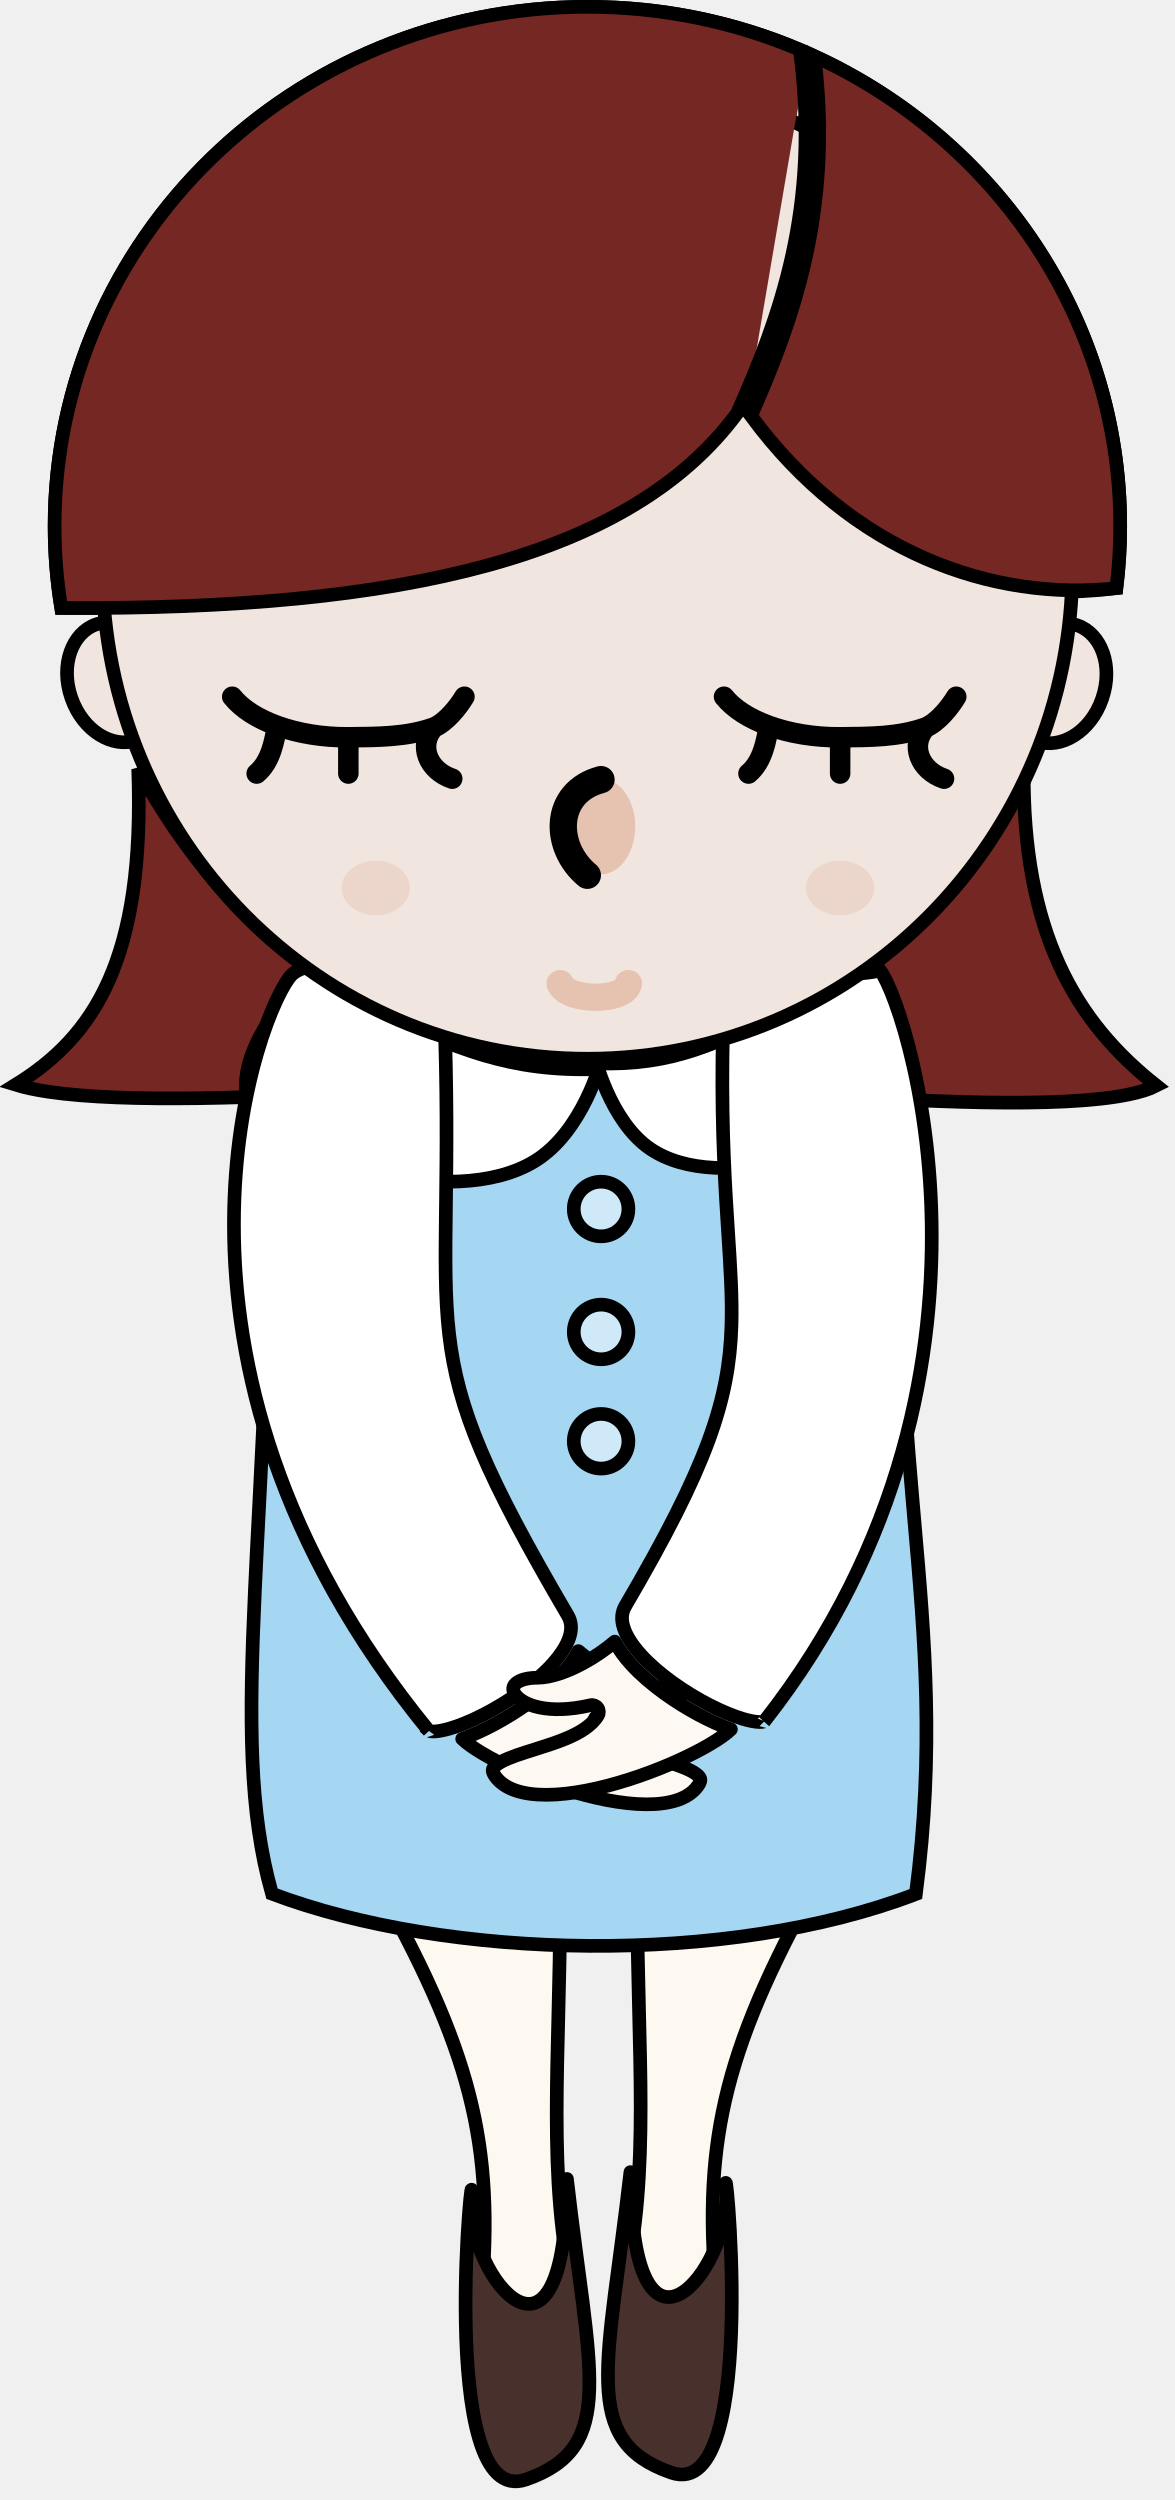
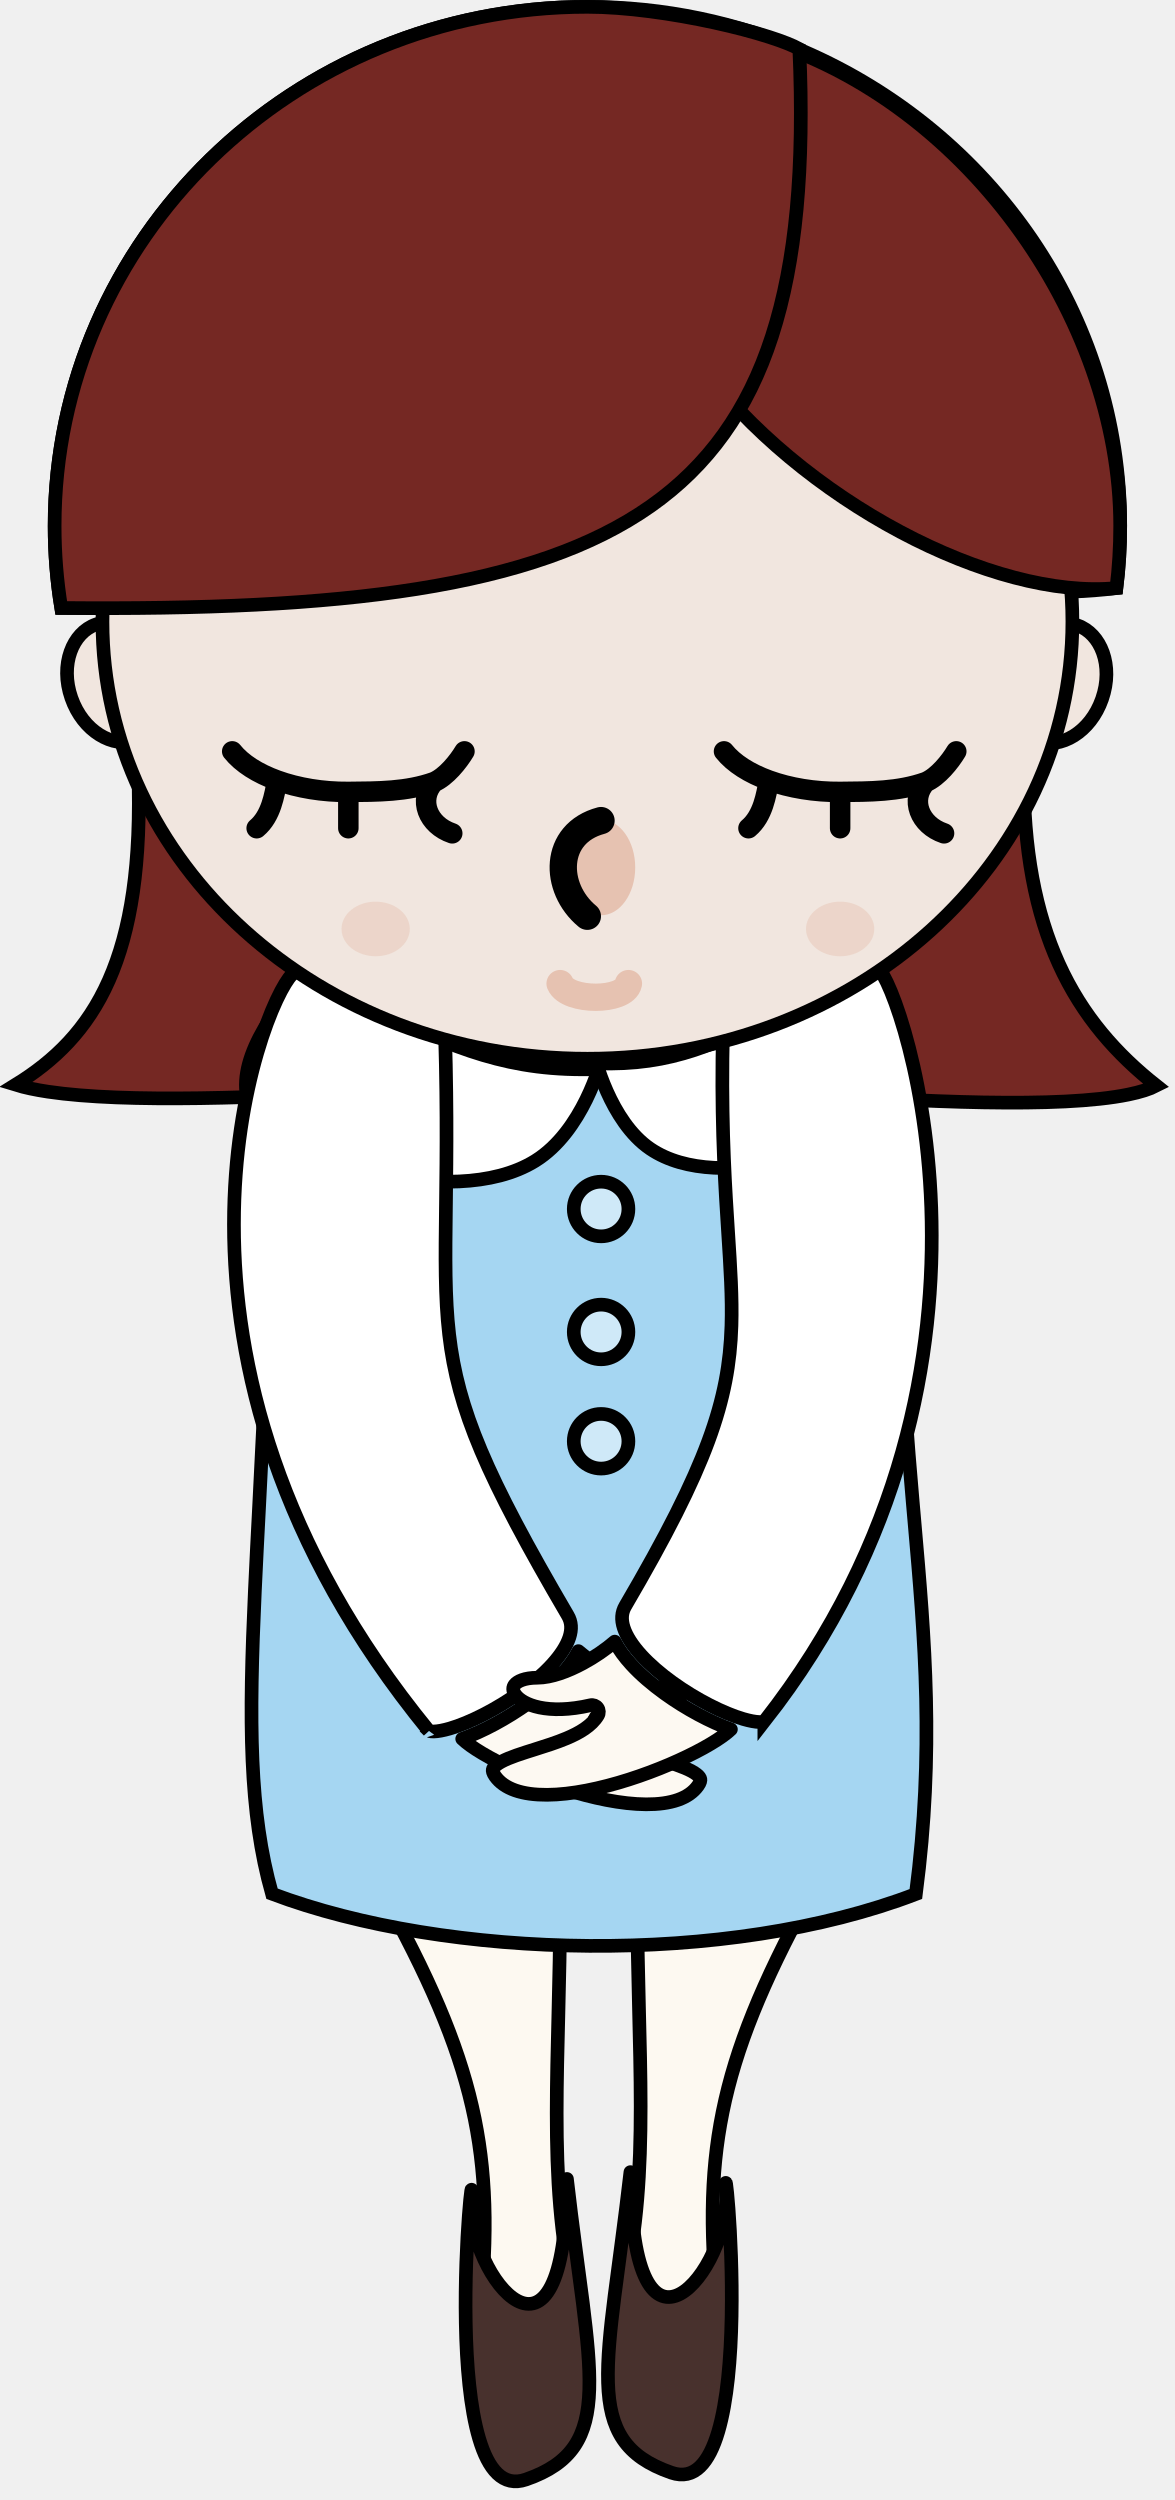
<svg xmlns="http://www.w3.org/2000/svg" width="86" height="183" viewBox="0 0 86 183" fill="none">
  <path d="M35 170.5C36.329 158.496 35.163 151.734 28.5 139.5H41C41 150.5 40 159.5 42 168C39.917 172.132 38.492 173.207 35 170.5Z" fill="#FDF9F1" />
  <path d="M28.5 139.5C35.163 151.734 36.329 158.496 35 170.5C38.492 173.207 39.917 172.132 42 168C40 159.5 41 150.5 41 139.5H27.5" stroke="black" stroke-linecap="round" stroke-linejoin="round" />
  <path d="M41.5 159.5C41.456 175.7 34.164 166.563 34.5 161C34.836 155.437 31.745 183.842 38.5 181.5C45.255 179.158 43.111 173.613 41.5 159.5Z" fill="#48312D" stroke="black" stroke-linecap="round" stroke-linejoin="round" />
  <path d="M52.647 170C51.317 157.996 52.484 151.234 59.147 139H46.647C46.647 150 47.647 159 45.647 167.5C47.73 171.632 49.154 172.707 52.647 170Z" fill="#FDF9F1" />
  <path d="M59.147 139C52.484 151.234 51.317 157.996 52.647 170C49.154 172.707 47.73 171.632 45.647 167.5C47.647 159 46.647 150 46.647 139H60.147" stroke="black" stroke-linecap="round" stroke-linejoin="round" />
  <path d="M46.146 159C46.191 175.2 53.482 166.063 53.147 160.5C52.811 154.937 55.901 183.342 49.146 181C42.391 178.658 44.536 173.113 46.146 159Z" fill="#48312D" stroke="black" stroke-linecap="round" stroke-linejoin="round" />
  <path d="M18.969 110.22C19.421 101.525 19.986 90.668 20 76.5H66.937C65.267 90.753 66.011 100.776 66.814 109.981C66.854 110.432 66.893 110.881 66.932 111.328C67.699 120.042 68.411 128.138 67.043 138.641C60.164 141.287 51.597 142.499 43.129 142.438C34.65 142.376 26.312 141.039 19.911 138.622C18.218 132.638 18.216 126.014 18.658 116.42C18.747 114.48 18.854 112.419 18.969 110.22Z" fill="#A5D6F2" stroke="black" />
  <circle cx="44" cy="88.5" r="2" fill="#CFE9F8" stroke="black" />
  <circle cx="44" cy="97.5" r="2" fill="#CFE9F8" stroke="black" />
  <circle cx="44" cy="105.5" r="2" fill="#CFE9F8" stroke="black" />
-   <path d="M54.695 30.089C59.132 23.788 60.602 15.216 59.08 3.87M1.147 79.404C3.975 77.659 6.367 75.383 7.973 71.752C9.567 68.15 10.369 63.254 10.117 56.292C16.691 68.396 27.85 77.5 43 77.5C58.199 77.5 68.469 68.339 74.936 56.206C74.881 62.251 75.838 66.872 77.5 70.544C79.251 74.413 81.77 77.195 84.645 79.47C84.163 79.718 83.484 79.938 82.605 80.118C81.357 80.375 79.783 80.539 77.974 80.629C74.357 80.808 69.858 80.689 65.261 80.448C60.899 80.219 56.462 79.882 52.625 79.59C52.421 79.575 52.218 79.559 52.017 79.544C48.056 79.243 44.774 79 43 79C41.23 79 38.056 79.199 34.218 79.445L33.678 79.479C29.948 79.719 25.623 79.996 21.311 80.184C16.788 80.381 12.29 80.479 8.519 80.332C6.633 80.258 4.938 80.124 3.516 79.912C2.591 79.773 1.796 79.605 1.147 79.404ZM69.713 41.664C65.668 39.894 61.195 36.486 55.056 30.445C59.589 24.054 61.085 15.416 59.616 4.112C72.851 10.194 82 23.31 82 38.5C82 40.04 81.906 41.559 81.723 43.051C77.282 43.579 73.685 43.403 69.713 41.664ZM58.544 3.638C60.157 15.314 58.597 23.956 53.997 30.203C50.128 35.457 44.058 39.087 35.73 41.376C27.49 43.641 17.076 44.583 4.484 44.503C4.165 42.548 4 40.543 4 38.5C4 17.525 21.449 0.5 43 0.5C48.526 0.5 53.782 1.62 58.544 3.638Z" fill="#752823" stroke="black" />
+   <path d="M54.751 30.145L54.34 29.738L53.997 30.203C50.128 35.457 44.058 39.087 35.73 41.376C27.49 43.641 17.076 44.583 4.484 44.503C4.165 42.548 4 40.543 4 38.5C4 17.525 21.449 0.5 43 0.5C48.626 0.5 53.972 1.66 58.802 3.748C72.474 9.659 82 23 82 38.5C82 40.04 81.906 41.559 81.723 43.051C77.282 43.579 73.685 43.403 69.713 41.664C65.602 39.865 61.047 36.373 54.751 30.145ZM84.645 79.47C84.163 79.718 83.484 79.938 82.605 80.118C81.357 80.375 79.783 80.539 77.974 80.629C74.357 80.808 69.858 80.689 65.261 80.448C60.899 80.219 56.462 79.882 52.625 79.59C52.421 79.575 52.218 79.559 52.017 79.544C48.056 79.243 44.774 79 43 79C41.23 79 38.056 79.199 34.218 79.445L33.678 79.479C29.948 79.719 25.623 79.996 21.311 80.184C16.788 80.381 12.29 80.479 8.519 80.332C6.633 80.258 4.938 80.124 3.516 79.912C2.591 79.773 1.796 79.605 1.147 79.404C3.975 77.659 6.367 75.383 7.973 71.752C9.567 68.15 10.369 63.254 10.117 56.292C16.691 68.396 27.85 77.5 43 77.5C58.199 77.5 68.469 68.339 74.936 56.206C74.881 62.251 75.838 66.872 77.5 70.544C79.251 74.413 81.77 77.195 84.645 79.47Z" fill="#752823" stroke="black" />
  <path d="M18.417 77.245C19.023 75.551 20.273 73.658 22.076 71.602C24.035 72.443 25.756 73.232 27.327 73.952C33.4 76.735 37.22 78.486 43.821 78.254C43.801 78.312 43.781 78.373 43.759 78.438C43.58 78.963 43.304 79.687 42.915 80.48C42.132 82.078 40.917 83.9 39.172 84.98C36.097 86.882 31.431 86.799 27.213 85.825C25.12 85.341 23.176 84.646 21.649 83.9C20.885 83.527 20.233 83.145 19.723 82.775C19.205 82.401 18.86 82.059 18.679 81.775C17.863 80.499 17.791 78.998 18.417 77.245Z" fill="white" stroke="black" />
  <path d="M65.144 76.852C64.633 75.279 63.585 73.524 62.074 71.62C60.443 72.393 59.004 73.119 57.688 73.783C52.536 76.382 49.262 78.033 43.663 77.835C43.676 77.88 43.691 77.927 43.706 77.976C43.858 78.469 44.093 79.147 44.424 79.89C45.093 81.391 46.124 83.09 47.596 84.091C50.18 85.85 54.116 85.781 57.699 84.87C59.474 84.419 61.122 83.77 62.416 83.075C63.736 82.365 64.605 81.65 64.922 81.103C65.616 79.908 65.679 78.498 65.144 76.852Z" fill="white" stroke="black" />
  <path d="M21.355 71.354C21.758 70.951 22.611 70.66 23.806 70.559C24.97 70.46 26.345 70.551 27.668 70.802C28.994 71.052 30.232 71.457 31.133 71.965C32.065 72.492 32.484 73.039 32.502 73.52C32.749 79.808 32.691 84.451 32.644 88.193L32.642 88.323C32.595 92.08 32.562 94.959 32.878 97.685C33.514 103.173 35.562 108.002 41.566 118.259C41.841 118.729 41.871 119.256 41.679 119.852C41.476 120.478 41.031 121.16 40.397 121.855C39.766 122.546 38.97 123.227 38.101 123.853C36.358 125.108 34.37 126.108 32.927 126.527C32.449 126.665 32.05 126.739 31.755 126.745C31.457 126.751 31.382 126.687 31.381 126.688C31.381 126.688 31.382 126.689 31.383 126.69C20.213 113.032 17.124 99.769 17.125 89.626C17.125 84.55 17.899 80.254 18.825 77.078C19.287 75.489 19.787 74.186 20.243 73.208C20.708 72.213 21.108 71.601 21.355 71.354Z" fill="white" stroke="black" />
-   <path d="M34.11 127.527C34.002 127.439 33.91 127.358 33.833 127.283C35.313 126.755 37.106 125.802 38.688 124.663C39.597 124.009 40.448 123.283 41.137 122.528C41.624 121.995 42.041 121.434 42.336 120.862C42.98 121.42 43.799 121.984 44.649 122.443C45.748 123.038 46.978 123.503 47.998 123.505C48.969 123.508 49.463 123.775 49.654 124.007C49.806 124.192 49.838 124.448 49.595 124.771C49.337 125.112 48.776 125.488 47.847 125.682C46.927 125.874 45.68 125.881 44.111 125.519C43.915 125.474 43.712 125.55 43.594 125.712C43.476 125.874 43.466 126.091 43.569 126.263C44.033 127.036 44.937 127.551 45.865 127.941C46.605 128.253 47.442 128.516 48.22 128.76C48.432 128.827 48.64 128.892 48.84 128.956C49.817 129.271 50.579 129.557 50.996 129.886C51.195 130.042 51.254 130.161 51.267 130.24C51.28 130.314 51.272 130.461 51.09 130.717C50.427 131.651 49.104 132.087 47.289 132.076C45.499 132.065 43.372 131.617 41.31 130.959C39.252 130.303 37.289 129.448 35.834 128.643C35.105 128.24 34.516 127.858 34.11 127.527Z" fill="#FDF9F2" stroke="black" stroke-linejoin="round" />
-   <path d="M64.452 71.07C64.444 71.059 64.436 71.049 64.429 71.039C63.642 71.234 62.566 71.301 61.431 71.336C60.956 71.35 60.468 71.36 59.975 71.369C59.145 71.385 58.301 71.401 57.481 71.444C56.174 71.512 55.01 71.646 54.176 71.93C53.329 72.218 53.015 72.586 52.998 73.021C52.748 79.376 52.925 84.034 53.144 87.77C53.195 88.638 53.248 89.459 53.299 90.242C53.467 92.818 53.607 94.981 53.543 97.046C53.374 102.501 51.783 107.292 45.77 117.564C45.495 118.035 45.464 118.561 45.657 119.157C45.86 119.783 46.305 120.465 46.939 121.16C47.57 121.851 48.365 122.532 49.234 123.158C50.978 124.414 52.966 125.413 54.409 125.832C54.887 125.97 55.288 126.045 55.585 126.052C55.876 126.059 55.949 125.998 55.95 125.999C55.95 125.999 55.949 126.001 55.947 126.003C66.188 112.961 68.541 99.032 68.168 88.406C67.981 83.093 67.113 78.611 66.212 75.491C65.761 73.929 65.305 72.718 64.927 71.919C64.736 71.516 64.574 71.236 64.452 71.07Z" fill="white" stroke="black" />
-   <path d="M53.226 126.832C53.334 126.744 53.426 126.662 53.502 126.588C52.023 126.059 50.23 125.107 48.648 123.968C47.739 123.313 46.888 122.588 46.199 121.833C45.712 121.3 45.295 120.739 45 120.167C44.356 120.725 43.537 121.288 42.687 121.748C41.588 122.343 40.358 122.808 39.339 122.81C38.367 122.813 37.873 123.079 37.682 123.312C37.53 123.497 37.498 123.753 37.741 124.076C37.999 124.417 38.56 124.792 39.489 124.987C40.409 125.179 41.656 125.185 43.225 124.823C43.421 124.778 43.624 124.854 43.742 125.017C43.86 125.179 43.87 125.396 43.767 125.568C43.303 126.34 42.398 126.856 41.471 127.246C40.73 127.558 39.894 127.82 39.116 128.065C38.904 128.131 38.696 128.196 38.496 128.261C37.519 128.575 36.757 128.862 36.34 129.19C36.141 129.346 36.082 129.465 36.069 129.545C36.056 129.619 36.064 129.765 36.246 130.021C36.909 130.956 38.232 131.391 40.047 131.38C41.837 131.369 43.964 130.922 46.026 130.264C48.084 129.608 50.047 128.752 51.502 127.948C52.231 127.545 52.82 127.162 53.226 126.832Z" fill="#FDF9F2" stroke="black" stroke-linejoin="round" />
+   <path d="M33.833 127.283C35.313 126.755 37.106 125.802 38.687 124.663C39.596 124.009 40.448 123.283 41.137 122.528C41.623 121.995 42.04 121.434 42.336 120.862C42.98 121.42 43.799 121.984 44.649 122.443C45.748 123.038 46.977 123.503 47.997 123.505C48.969 123.508 49.463 123.775 49.653 124.007C49.806 124.192 49.838 124.448 49.594 124.771C49.336 125.112 48.776 125.488 47.847 125.682C46.927 125.874 45.679 125.881 44.11 125.519C43.915 125.474 43.711 125.55 43.593 125.712C43.475 125.874 43.466 126.091 43.569 126.263C44.032 127.036 44.937 127.551 45.865 127.941C46.605 128.253 47.442 128.516 48.22 128.76C48.432 128.827 48.64 128.892 48.84 128.956C49.817 129.271 50.579 129.557 50.996 129.886C51.194 130.042 51.254 130.161 51.267 130.24C51.28 130.314 51.272 130.461 51.09 130.717C50.427 131.651 49.104 132.087 47.289 132.076C45.498 132.065 43.372 131.617 41.31 130.959C39.252 130.303 37.289 129.448 35.834 128.643C35.104 128.24 34.516 127.858 34.11 127.527C34.002 127.439 33.91 127.358 33.833 127.283Z" fill="#FDF9F2" stroke="black" stroke-linejoin="round" />
+   <path d="M64.452 71.07C64.444 71.059 64.436 71.049 64.429 71.039C63.642 71.234 62.566 71.301 61.431 71.336C60.956 71.35 60.468 71.36 59.975 71.369C59.145 71.385 58.301 71.401 57.481 71.444C56.174 71.512 55.01 71.646 54.176 71.93C53.329 72.218 53.015 72.586 52.998 73.021C52.748 79.376 52.925 84.034 53.144 87.77C53.195 88.638 53.248 89.459 53.299 90.242C53.467 92.818 53.607 94.981 53.543 97.046C53.374 102.501 51.783 107.292 45.77 117.564C45.495 118.035 45.464 118.561 45.657 119.157C45.86 119.783 46.305 120.465 46.939 121.16C47.57 121.851 48.365 122.532 49.234 123.158C50.978 124.414 52.966 125.413 54.409 125.832C54.887 125.97 55.288 126.045 55.585 126.052C55.876 126.059 55.949 125.998 55.95 125.999C55.95 125.999 55.95 125.999 55.95 126C66.188 112.958 68.541 99.031 68.168 88.406C67.981 83.093 67.113 78.611 66.212 75.491C65.761 73.929 65.305 72.718 64.927 71.919C64.736 71.516 64.574 71.236 64.452 71.07Z" fill="white" stroke="black" />
+   <path d="M53.503 126.588C52.023 126.059 50.23 125.107 48.649 123.968C47.74 123.313 46.888 122.588 46.199 121.833C45.712 121.3 45.295 120.739 45 120.167C44.356 120.725 43.537 121.288 42.687 121.748C41.588 122.343 40.358 122.808 39.339 122.81C38.367 122.813 37.873 123.079 37.683 123.312C37.531 123.497 37.498 123.753 37.742 124.076C37.999 124.417 38.56 124.792 39.489 124.987C40.409 125.179 41.657 125.185 43.226 124.823C43.421 124.778 43.625 124.854 43.743 125.017C43.861 125.179 43.87 125.396 43.767 125.568C43.303 126.34 42.399 126.856 41.471 127.246C40.731 127.558 39.894 127.82 39.116 128.065C38.904 128.131 38.696 128.196 38.496 128.261C37.519 128.575 36.757 128.862 36.34 129.19C36.142 129.346 36.082 129.465 36.069 129.545C36.056 129.619 36.065 129.765 36.246 130.021C36.909 130.956 38.232 131.391 40.047 131.38C41.837 131.369 43.964 130.922 46.026 130.264C48.084 129.608 50.047 128.752 51.502 127.948C52.231 127.545 52.82 127.162 53.226 126.832C53.334 126.744 53.426 126.662 53.503 126.588Z" fill="#FDF9F2" stroke="black" stroke-linejoin="round" />
  <path d="M11.782 48.808C12.635 51.256 11.697 53.592 9.981 54.19C8.265 54.788 6.078 53.54 5.225 51.092C4.372 48.644 5.311 46.307 7.027 45.709C8.743 45.112 10.93 46.36 11.782 48.808Z" fill="#F1E6DF" stroke="black" />
  <path d="M74.114 48.877C73.261 51.325 74.2 53.661 75.916 54.259C77.632 54.857 79.819 53.609 80.671 51.161C81.524 48.713 80.586 46.377 78.87 45.779C77.154 45.181 74.967 46.429 74.114 48.877Z" fill="#F1E6DF" stroke="black" />
-   <path d="M78.498 41.5C78.498 61.389 62.598 77.5 42.998 77.5C23.398 77.5 7.498 61.389 7.498 41.5C7.498 21.611 23.398 5.5 42.998 5.5C62.598 5.5 78.498 21.611 78.498 41.5Z" fill="#F1E6DF" stroke="black" />
-   <path d="M54.631 29.97C57.606 23.195 60.542 15.151 59.077 3.869M42.998 0.5C48.524 0.5 53.78 1.62 58.542 3.638C60.116 15.208 57.02 23.343 53.962 30.247C50.092 35.478 44.033 39.093 35.728 41.376C27.488 43.641 17.074 44.583 4.482 44.503C4.163 42.548 3.998 40.543 3.998 38.5C3.998 17.525 21.447 0.5 42.998 0.5ZM54.971 30.438C57.973 23.637 61.02 15.514 59.611 4.11C72.848 10.191 81.998 23.309 81.998 38.5C81.998 40.04 81.904 41.558 81.722 43.05C72.719 44.053 62.352 40.469 54.971 30.438Z" fill="#752823" stroke="black" />
-   <path d="M16.998 51C17.701 51.884 18.865 52.614 20.288 53.129M33.998 51C33.551 51.75 32.656 52.875 31.761 53.25M20.288 53.129C20.086 54.169 19.861 55.725 18.788 56.625M20.288 53.129C21.81 53.679 23.629 53.983 25.498 53.968M25.498 53.968V56.625M25.498 53.968C27.67 53.949 29.761 53.959 31.761 53.25M31.761 53.25C30.583 54.529 31.314 56.4 33.103 57" stroke="black" stroke-width="1.5" stroke-linecap="round" stroke-linejoin="round" />
-   <path d="M52.998 51C53.701 51.884 54.865 52.614 56.288 53.129M69.998 51C69.551 51.75 68.656 52.875 67.761 53.25M56.288 53.129C56.086 54.169 55.861 55.725 54.788 56.625M56.288 53.129C57.81 53.679 59.629 53.983 61.498 53.968M61.498 53.968V56.625M61.498 53.968C63.67 53.949 65.761 53.959 67.761 53.25M67.761 53.25C66.583 54.529 67.314 56.4 69.103 57" stroke="black" stroke-width="1.5" stroke-linecap="round" stroke-linejoin="round" />
-   <ellipse cx="43.998" cy="60.499" rx="2.5" ry="3.5" fill="#E6C2B1" />
-   <ellipse opacity="0.45" cx="27.498" cy="65" rx="2.5" ry="2" fill="#E6C2B1" />
-   <ellipse opacity="0.45" cx="61.498" cy="65" rx="2.5" ry="2" fill="#E6C2B1" />
-   <path d="M43.992 57.069C40.498 57.999 40.498 61.999 42.992 64.069" stroke="black" stroke-width="2" stroke-linecap="round" stroke-linejoin="round" />
+   <path d="M78.5 45.5C78.5 63.126 62.655 77.5 43 77.5C23.345 77.5 7.5 63.126 7.5 45.5C7.5 27.874 23.345 13.5 43 13.5C62.655 13.5 78.5 27.874 78.5 45.5Z" fill="#F1E6DF" stroke="black" />
+   <path d="M54.33 16.59C54.978 13.041 55.185 8.803 54.927 2.654C70.464 6.88 81.999 23.214 81.999 38.5C81.999 40.039 81.905 41.556 81.722 43.047C77.25 43.487 71.512 41.914 65.918 38.939C60.26 35.929 54.819 31.519 51.074 26.438C52.571 23.043 53.675 20.18 54.33 16.59Z" fill="#752823" stroke="black" />
+   <path d="M3.999 38.5C3.999 17.525 21.447 0.5 42.998 0.5C45.798 0.5 49.26 0.993 52.279 1.65C53.785 1.978 55.173 2.345 56.303 2.708C57.282 3.022 58.038 3.323 58.511 3.582C59.279 20.911 56.038 31.142 47.616 37.057C43.359 40.046 37.736 41.968 30.528 43.11C23.416 44.238 14.796 44.602 4.483 44.504C4.164 42.549 3.999 40.543 3.999 38.5Z" fill="#752823" stroke="black" />
+   <path d="M16.998 55C17.702 55.884 18.865 56.614 20.288 57.129M33.998 55C33.551 55.75 32.656 56.875 31.762 57.25M20.288 57.129C20.087 58.169 19.862 59.725 18.788 60.625M20.288 57.129C21.81 57.679 23.629 57.983 25.498 57.968M25.498 57.968V60.625M25.498 57.968C27.67 57.949 29.762 57.959 31.762 57.25M31.762 57.25C30.583 58.529 31.314 60.4 33.104 61" stroke="black" stroke-width="1.5" stroke-linecap="round" stroke-linejoin="round" />
+   <path d="M52.998 55C53.702 55.884 54.865 56.614 56.288 57.129M69.999 55C69.551 55.75 68.656 56.875 67.762 57.25M56.288 57.129C56.087 58.169 55.862 59.725 54.788 60.625M56.288 57.129C57.81 57.679 59.629 57.983 61.498 57.968M61.498 57.968V60.625M61.498 57.968C63.67 57.949 65.762 57.959 67.762 57.25M67.762 57.25C66.583 58.529 67.314 60.4 69.104 61" stroke="black" stroke-width="1.5" stroke-linecap="round" stroke-linejoin="round" />
+   <ellipse cx="43.998" cy="63.499" rx="2.5" ry="3.5" fill="#E6C2B1" />
+   <ellipse opacity="0.45" cx="27.498" cy="68" rx="2.5" ry="2" fill="#E6C2B1" />
+   <ellipse opacity="0.45" cx="61.498" cy="68" rx="2.5" ry="2" fill="#E6C2B1" />
+   <path d="M43.993 60.069C40.498 60.999 40.498 64.999 42.993 67.069" stroke="black" stroke-width="2" stroke-linecap="round" stroke-linejoin="round" />
  <path d="M41 72C41.556 73.333 45.722 73.333 46 72" stroke="#E6C2B1" stroke-width="2" stroke-linecap="round" />
</svg>
